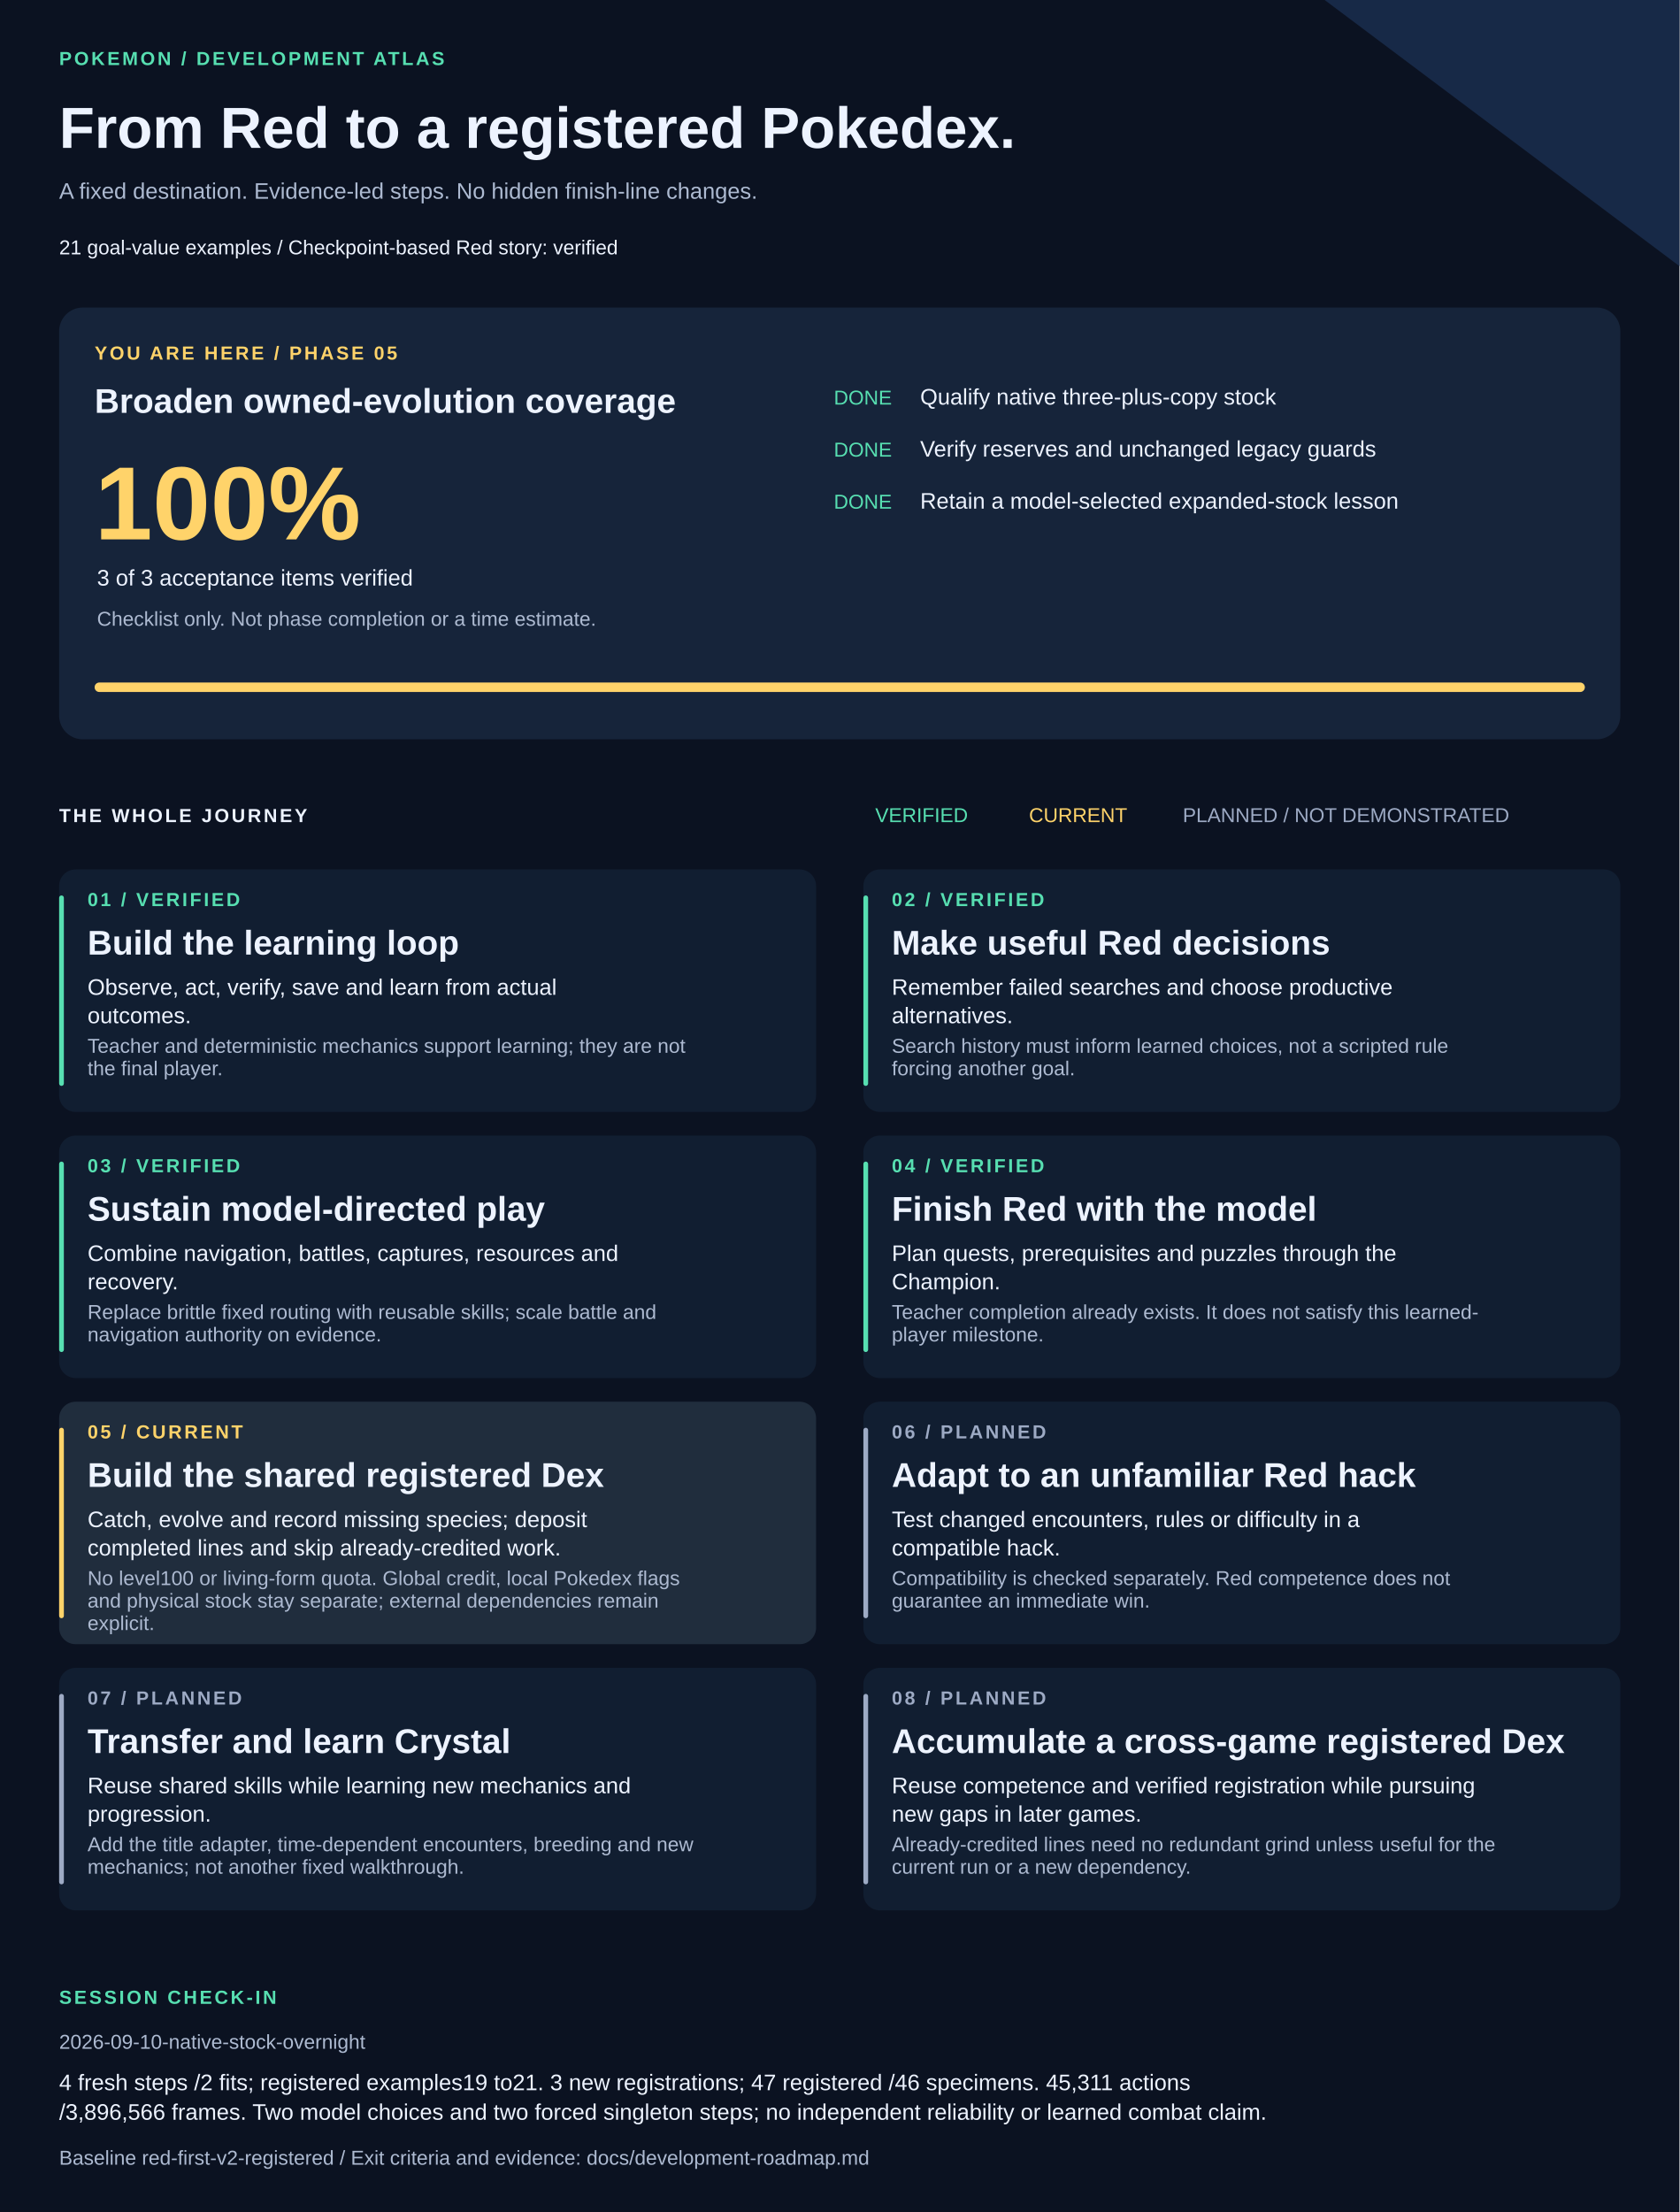
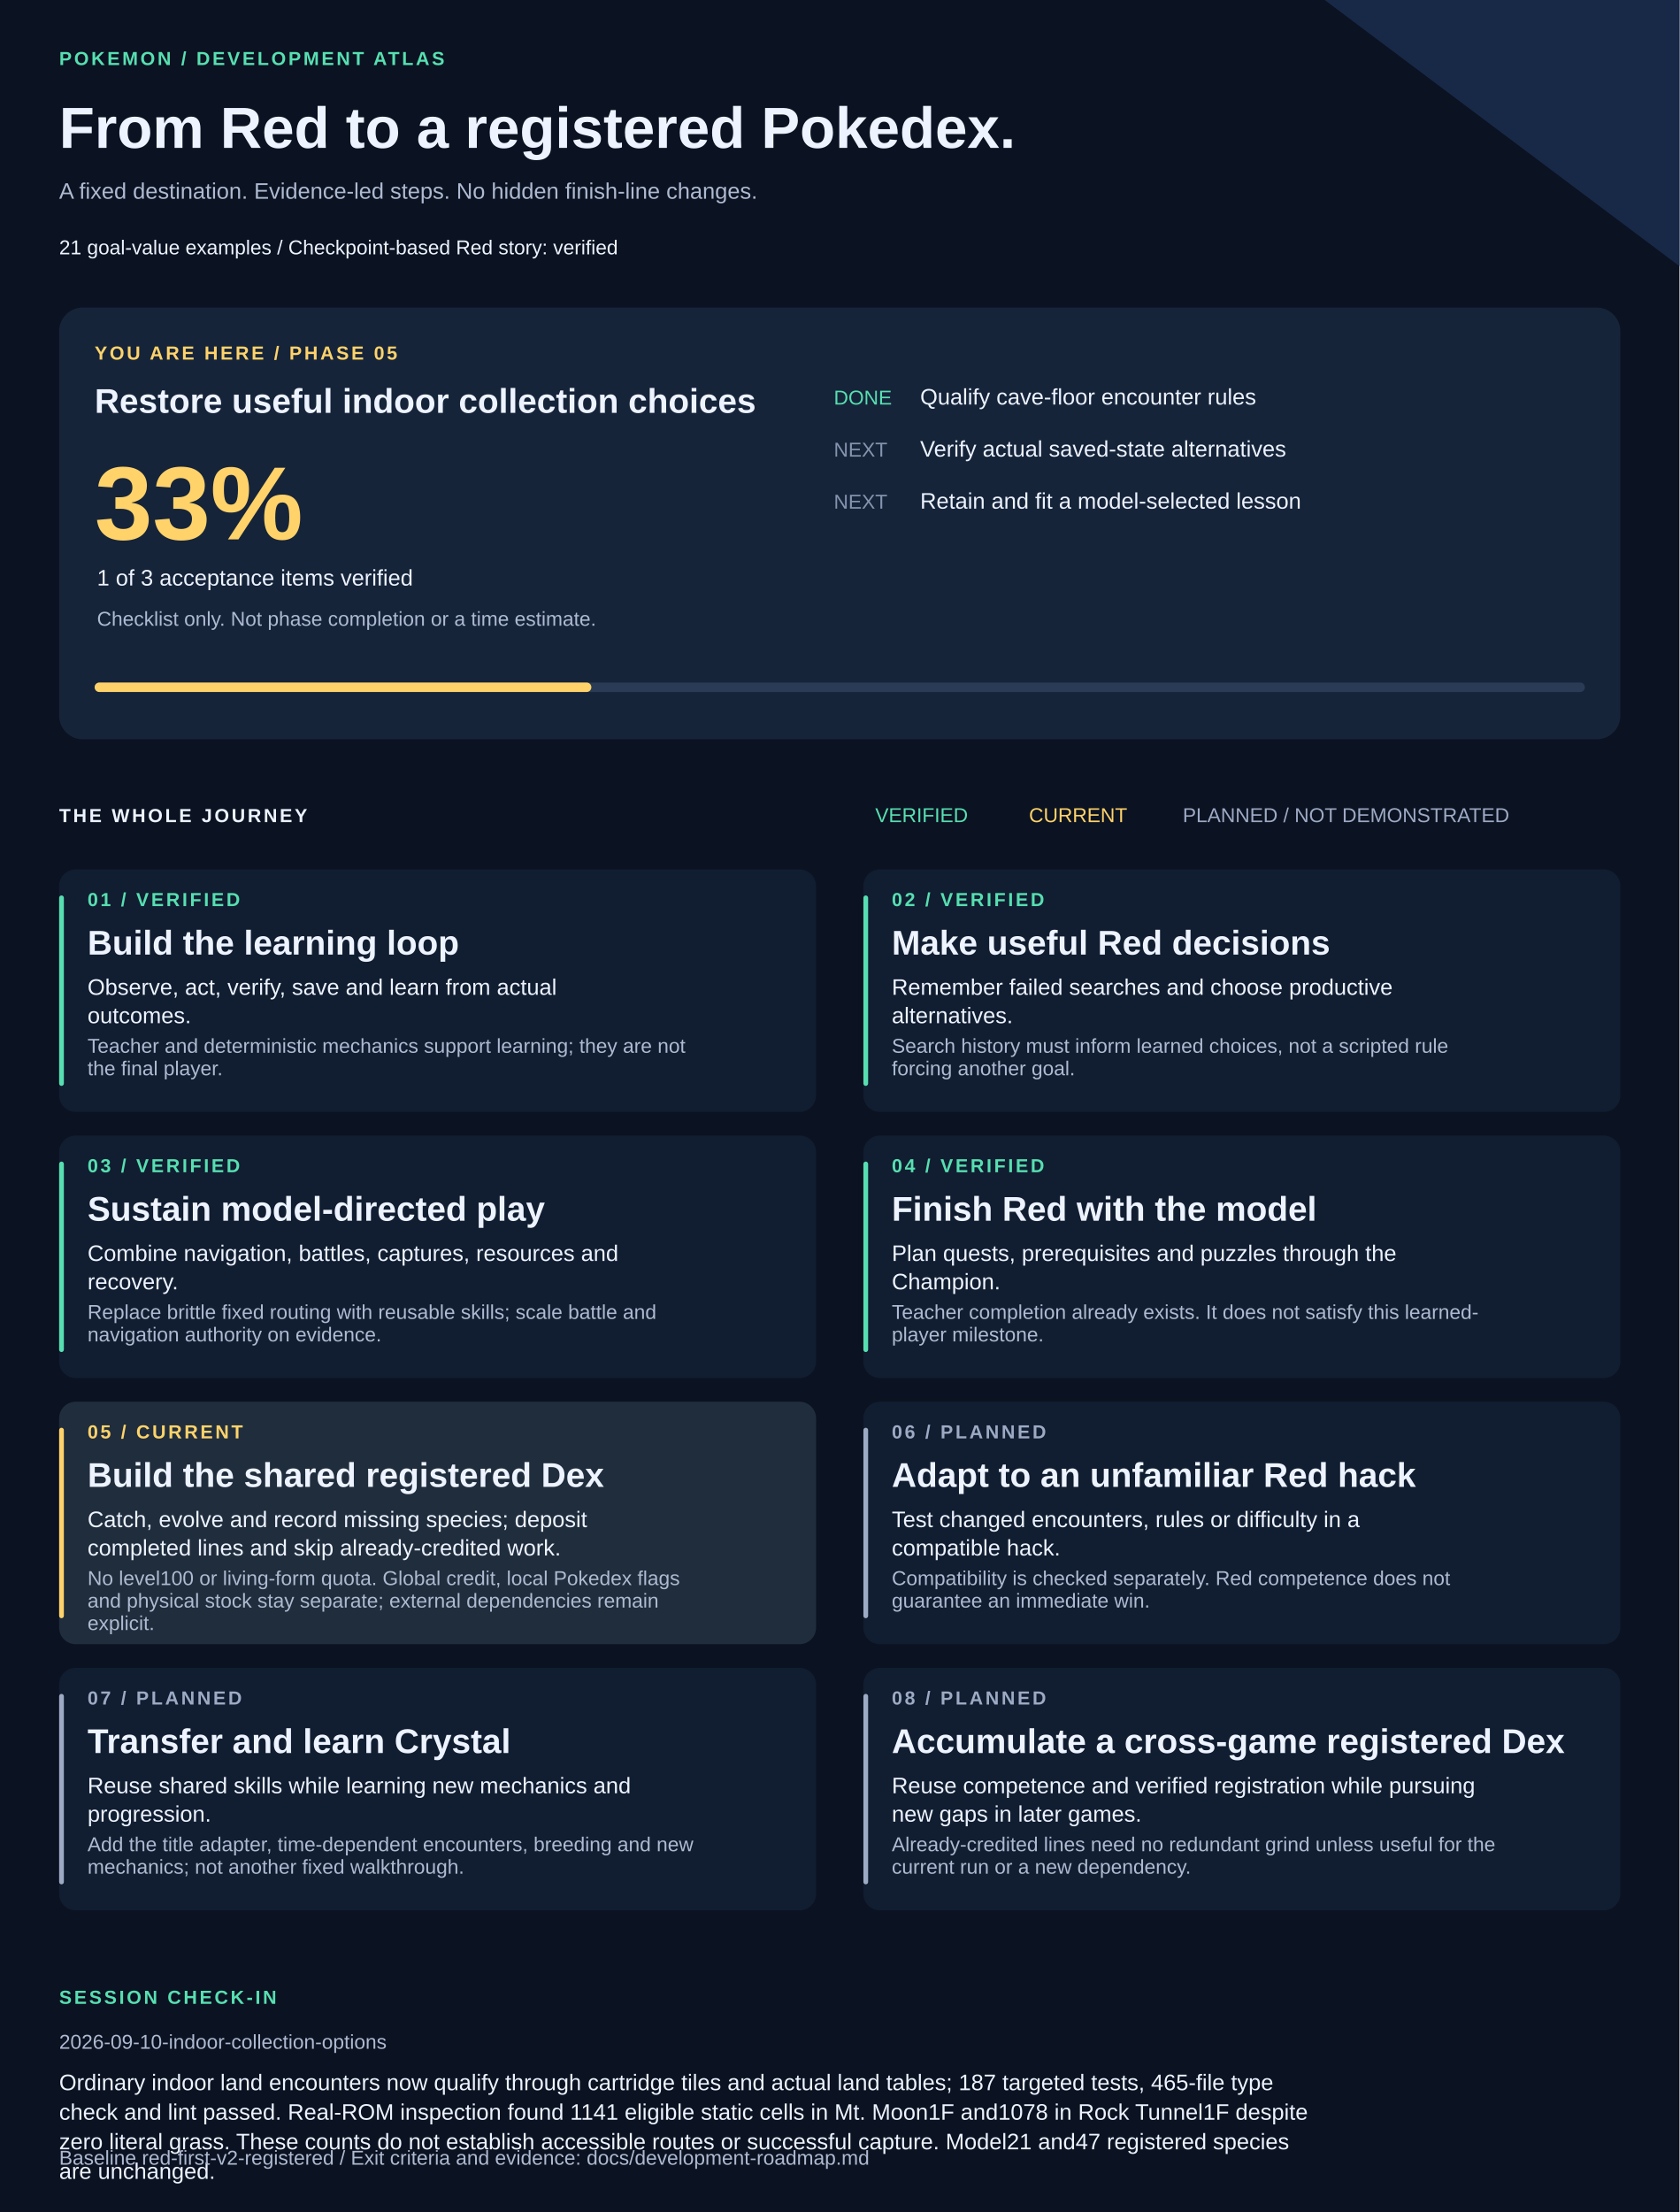
<svg xmlns="http://www.w3.org/2000/svg" width="1420" height="1870" viewBox="0 0 1420 1870" role="img" aria-labelledby="title description">
  <style>text{font-family:Arial,Helvetica,sans-serif;fill:#edf3ff}.muted{fill:#adbad1}.eyebrow{font-size:16px;letter-spacing:2px;font-weight:bold}.heading{font-size:29px;font-weight:bold}.body{font-size:19px}.small{font-size:17px}</style>
  <rect width="1420" height="1870" fill="#0b1221" />
  <path d="M1120 0H1420V225Z" fill="#172947" />
  <text x="50" y="55" class="eyebrow" style="fill:#57dfb1">POKEMON / DEVELOPMENT ATLAS</text>
  <text x="50" y="125" style="font-size:49px;font-weight:bold">From Red to a registered Pokedex.</text>
  <text x="50" y="168" class="body muted">A fixed destination. Evidence-led steps. No hidden finish-line changes.</text>
  <text x="50" y="215" class="small">21 goal-value examples  /  Checkpoint-based Red story: verified</text>
  <rect x="50" y="260" width="1320" height="365" rx="20" fill="#16243a" />
  <text x="80" y="304" class="eyebrow" style="fill:#ffd36a">YOU ARE HERE / PHASE 05</text>
-   <text x="80" y="349" class="heading">Broaden owned-evolution coverage</text>
-   <text x="80" y="456" style="font-size:88px;font-weight:bold;fill:#ffd36a">100%</text>
-   <text x="82" y="495" class="body">3 of 3 acceptance items verified</text>
+   <text x="80" y="349" class="heading">Restore useful indoor collection choices</text>
+   <text x="80" y="456" style="font-size:88px;font-weight:bold;fill:#ffd36a">33%</text>
+   <text x="82" y="495" class="body">1 of 3 acceptance items verified</text>
  <text x="82" y="529" class="small muted">Checklist only. Not phase completion or a time estimate.</text>
  <text x="705" y="342" class="small" style="fill:#57dfb1">DONE</text>
-   <text x="778" y="342" class="body">Qualify native three-plus-copy stock</text>
-   <text x="705" y="386" class="small" style="fill:#57dfb1">DONE</text>
-   <text x="778" y="386" class="body">Verify reserves and unchanged legacy guards</text>
-   <text x="705" y="430" class="small" style="fill:#57dfb1">DONE</text>
-   <text x="778" y="430" class="body">Retain a model-selected expanded-stock lesson</text>
+   <text x="778" y="342" class="body">Qualify cave-floor encounter rules</text>
+   <text x="705" y="386" class="small" style="fill:#8594ad">NEXT</text>
+   <text x="778" y="386" class="body">Verify actual saved-state alternatives</text>
+   <text x="705" y="430" class="small" style="fill:#8594ad">NEXT</text>
+   <text x="778" y="430" class="body">Retain and fit a model-selected lesson</text>
  <rect x="80" y="577" width="1260" height="8" rx="4" fill="#293b55" />
-   <rect x="80" y="577" width="1260" height="8" rx="4" fill="#ffd36a" />
+   <rect x="80" y="577" width="420" height="8" rx="4" fill="#ffd36a" />
  <text x="50" y="695" class="eyebrow">THE WHOLE JOURNEY</text>
  <text x="740" y="695" class="small" style="fill:#57dfb1">VERIFIED</text>
  <text x="870" y="695" class="small" style="fill:#ffd36a">CURRENT</text>
  <text x="1000" y="695" class="small" style="fill:#9daac4">PLANNED / NOT DEMONSTRATED</text>
  <rect x="50" y="735" width="640" height="205" rx="14" fill="#111e31" />
  <rect x="50" y="757" width="4" height="161" rx="2" fill="#57dfb1" />
  <text x="74" y="766" class="eyebrow" style="fill:#57dfb1">01 / VERIFIED</text>
  <text x="74" y="807" class="heading">Build the learning loop</text>
  <text x="74" y="841" class="body">Observe, act, verify, save and learn from actual</text>
  <text x="74" y="865" class="body">outcomes.</text>
  <text x="74" y="890" class="small muted">Teacher and deterministic mechanics support learning; they are not</text>
  <text x="74" y="909" class="small muted">the final player.</text>
  <rect x="730" y="735" width="640" height="205" rx="14" fill="#111e31" />
  <rect x="730" y="757" width="4" height="161" rx="2" fill="#57dfb1" />
  <text x="754" y="766" class="eyebrow" style="fill:#57dfb1">02 / VERIFIED</text>
  <text x="754" y="807" class="heading">Make useful Red decisions</text>
  <text x="754" y="841" class="body">Remember failed searches and choose productive</text>
  <text x="754" y="865" class="body">alternatives.</text>
  <text x="754" y="890" class="small muted">Search history must inform learned choices, not a scripted rule</text>
  <text x="754" y="909" class="small muted">forcing another goal.</text>
  <rect x="50" y="960" width="640" height="205" rx="14" fill="#111e31" />
  <rect x="50" y="982" width="4" height="161" rx="2" fill="#57dfb1" />
  <text x="74" y="991" class="eyebrow" style="fill:#57dfb1">03 / VERIFIED</text>
  <text x="74" y="1032" class="heading">Sustain model-directed play</text>
  <text x="74" y="1066" class="body">Combine navigation, battles, captures, resources and</text>
  <text x="74" y="1090" class="body">recovery.</text>
  <text x="74" y="1115" class="small muted">Replace brittle fixed routing with reusable skills; scale battle and</text>
  <text x="74" y="1134" class="small muted">navigation authority on evidence.</text>
  <rect x="730" y="960" width="640" height="205" rx="14" fill="#111e31" />
  <rect x="730" y="982" width="4" height="161" rx="2" fill="#57dfb1" />
  <text x="754" y="991" class="eyebrow" style="fill:#57dfb1">04 / VERIFIED</text>
  <text x="754" y="1032" class="heading">Finish Red with the model</text>
  <text x="754" y="1066" class="body">Plan quests, prerequisites and puzzles through the</text>
  <text x="754" y="1090" class="body">Champion.</text>
  <text x="754" y="1115" class="small muted">Teacher completion already exists. It does not satisfy this learned-</text>
  <text x="754" y="1134" class="small muted">player milestone.</text>
  <rect x="50" y="1185" width="640" height="205" rx="14" fill="#202d3d" />
  <rect x="50" y="1207" width="4" height="161" rx="2" fill="#ffd36a" />
  <text x="74" y="1216" class="eyebrow" style="fill:#ffd36a">05 / CURRENT</text>
  <text x="74" y="1257" class="heading">Build the shared registered Dex</text>
  <text x="74" y="1291" class="body">Catch, evolve and record missing species; deposit</text>
  <text x="74" y="1315" class="body">completed lines and skip already-credited work.</text>
  <text x="74" y="1340" class="small muted">No level100 or living-form quota. Global credit, local Pokedex flags</text>
  <text x="74" y="1359" class="small muted">and physical stock stay separate; external dependencies remain</text>
  <text x="74" y="1378" class="small muted">explicit.</text>
  <rect x="730" y="1185" width="640" height="205" rx="14" fill="#111e31" />
  <rect x="730" y="1207" width="4" height="161" rx="2" fill="#9daac4" />
  <text x="754" y="1216" class="eyebrow" style="fill:#9daac4">06 / PLANNED</text>
  <text x="754" y="1257" class="heading">Adapt to an unfamiliar Red hack</text>
  <text x="754" y="1291" class="body">Test changed encounters, rules or difficulty in a</text>
  <text x="754" y="1315" class="body">compatible hack.</text>
  <text x="754" y="1340" class="small muted">Compatibility is checked separately. Red competence does not</text>
  <text x="754" y="1359" class="small muted">guarantee an immediate win.</text>
  <rect x="50" y="1410" width="640" height="205" rx="14" fill="#111e31" />
  <rect x="50" y="1432" width="4" height="161" rx="2" fill="#9daac4" />
  <text x="74" y="1441" class="eyebrow" style="fill:#9daac4">07 / PLANNED</text>
  <text x="74" y="1482" class="heading">Transfer and learn Crystal</text>
  <text x="74" y="1516" class="body">Reuse shared skills while learning new mechanics and</text>
  <text x="74" y="1540" class="body">progression.</text>
  <text x="74" y="1565" class="small muted">Add the title adapter, time-dependent encounters, breeding and new</text>
  <text x="74" y="1584" class="small muted">mechanics; not another fixed walkthrough.</text>
  <rect x="730" y="1410" width="640" height="205" rx="14" fill="#111e31" />
  <rect x="730" y="1432" width="4" height="161" rx="2" fill="#9daac4" />
  <text x="754" y="1441" class="eyebrow" style="fill:#9daac4">08 / PLANNED</text>
  <text x="754" y="1482" class="heading">Accumulate a cross-game registered Dex</text>
  <text x="754" y="1516" class="body">Reuse competence and verified registration while pursuing</text>
  <text x="754" y="1540" class="body">new gaps in later games.</text>
  <text x="754" y="1565" class="small muted">Already-credited lines need no redundant grind unless useful for the</text>
  <text x="754" y="1584" class="small muted">current run or a new dependency.</text>
  <text x="50" y="1694" class="eyebrow" style="fill:#57dfb1">SESSION CHECK-IN</text>
-   <text x="50" y="1732" class="small muted">2026-09-10-native-stock-overnight</text>
-   <text x="50" y="1767" class="body">4 fresh steps /2 fits; registered examples19 to21. 3 new registrations; 47 registered /46 specimens. 45,311 actions</text>
-   <text x="50" y="1792" class="body">/3,896,566 frames. Two model choices and two forced singleton steps; no independent reliability or learned combat claim.</text>
+   <text x="50" y="1732" class="small muted">2026-09-10-indoor-collection-options</text>
+   <text x="50" y="1767" class="body">Ordinary indoor land encounters now qualify through cartridge tiles and actual land tables; 187 targeted tests, 465-file type</text>
+   <text x="50" y="1792" class="body">check and lint passed. Real-ROM inspection found 1141 eligible static cells in Mt. Moon1F and1078 in Rock Tunnel1F despite</text>
+   <text x="50" y="1817" class="body">zero literal grass. These counts do not establish accessible routes or successful capture. Model21 and47 registered species</text>
+   <text x="50" y="1842" class="body">are unchanged.</text>
  <text x="50" y="1830" class="small muted">Baseline red-first-v2-registered / Exit criteria and evidence: docs/development-roadmap.md</text>
</svg>
